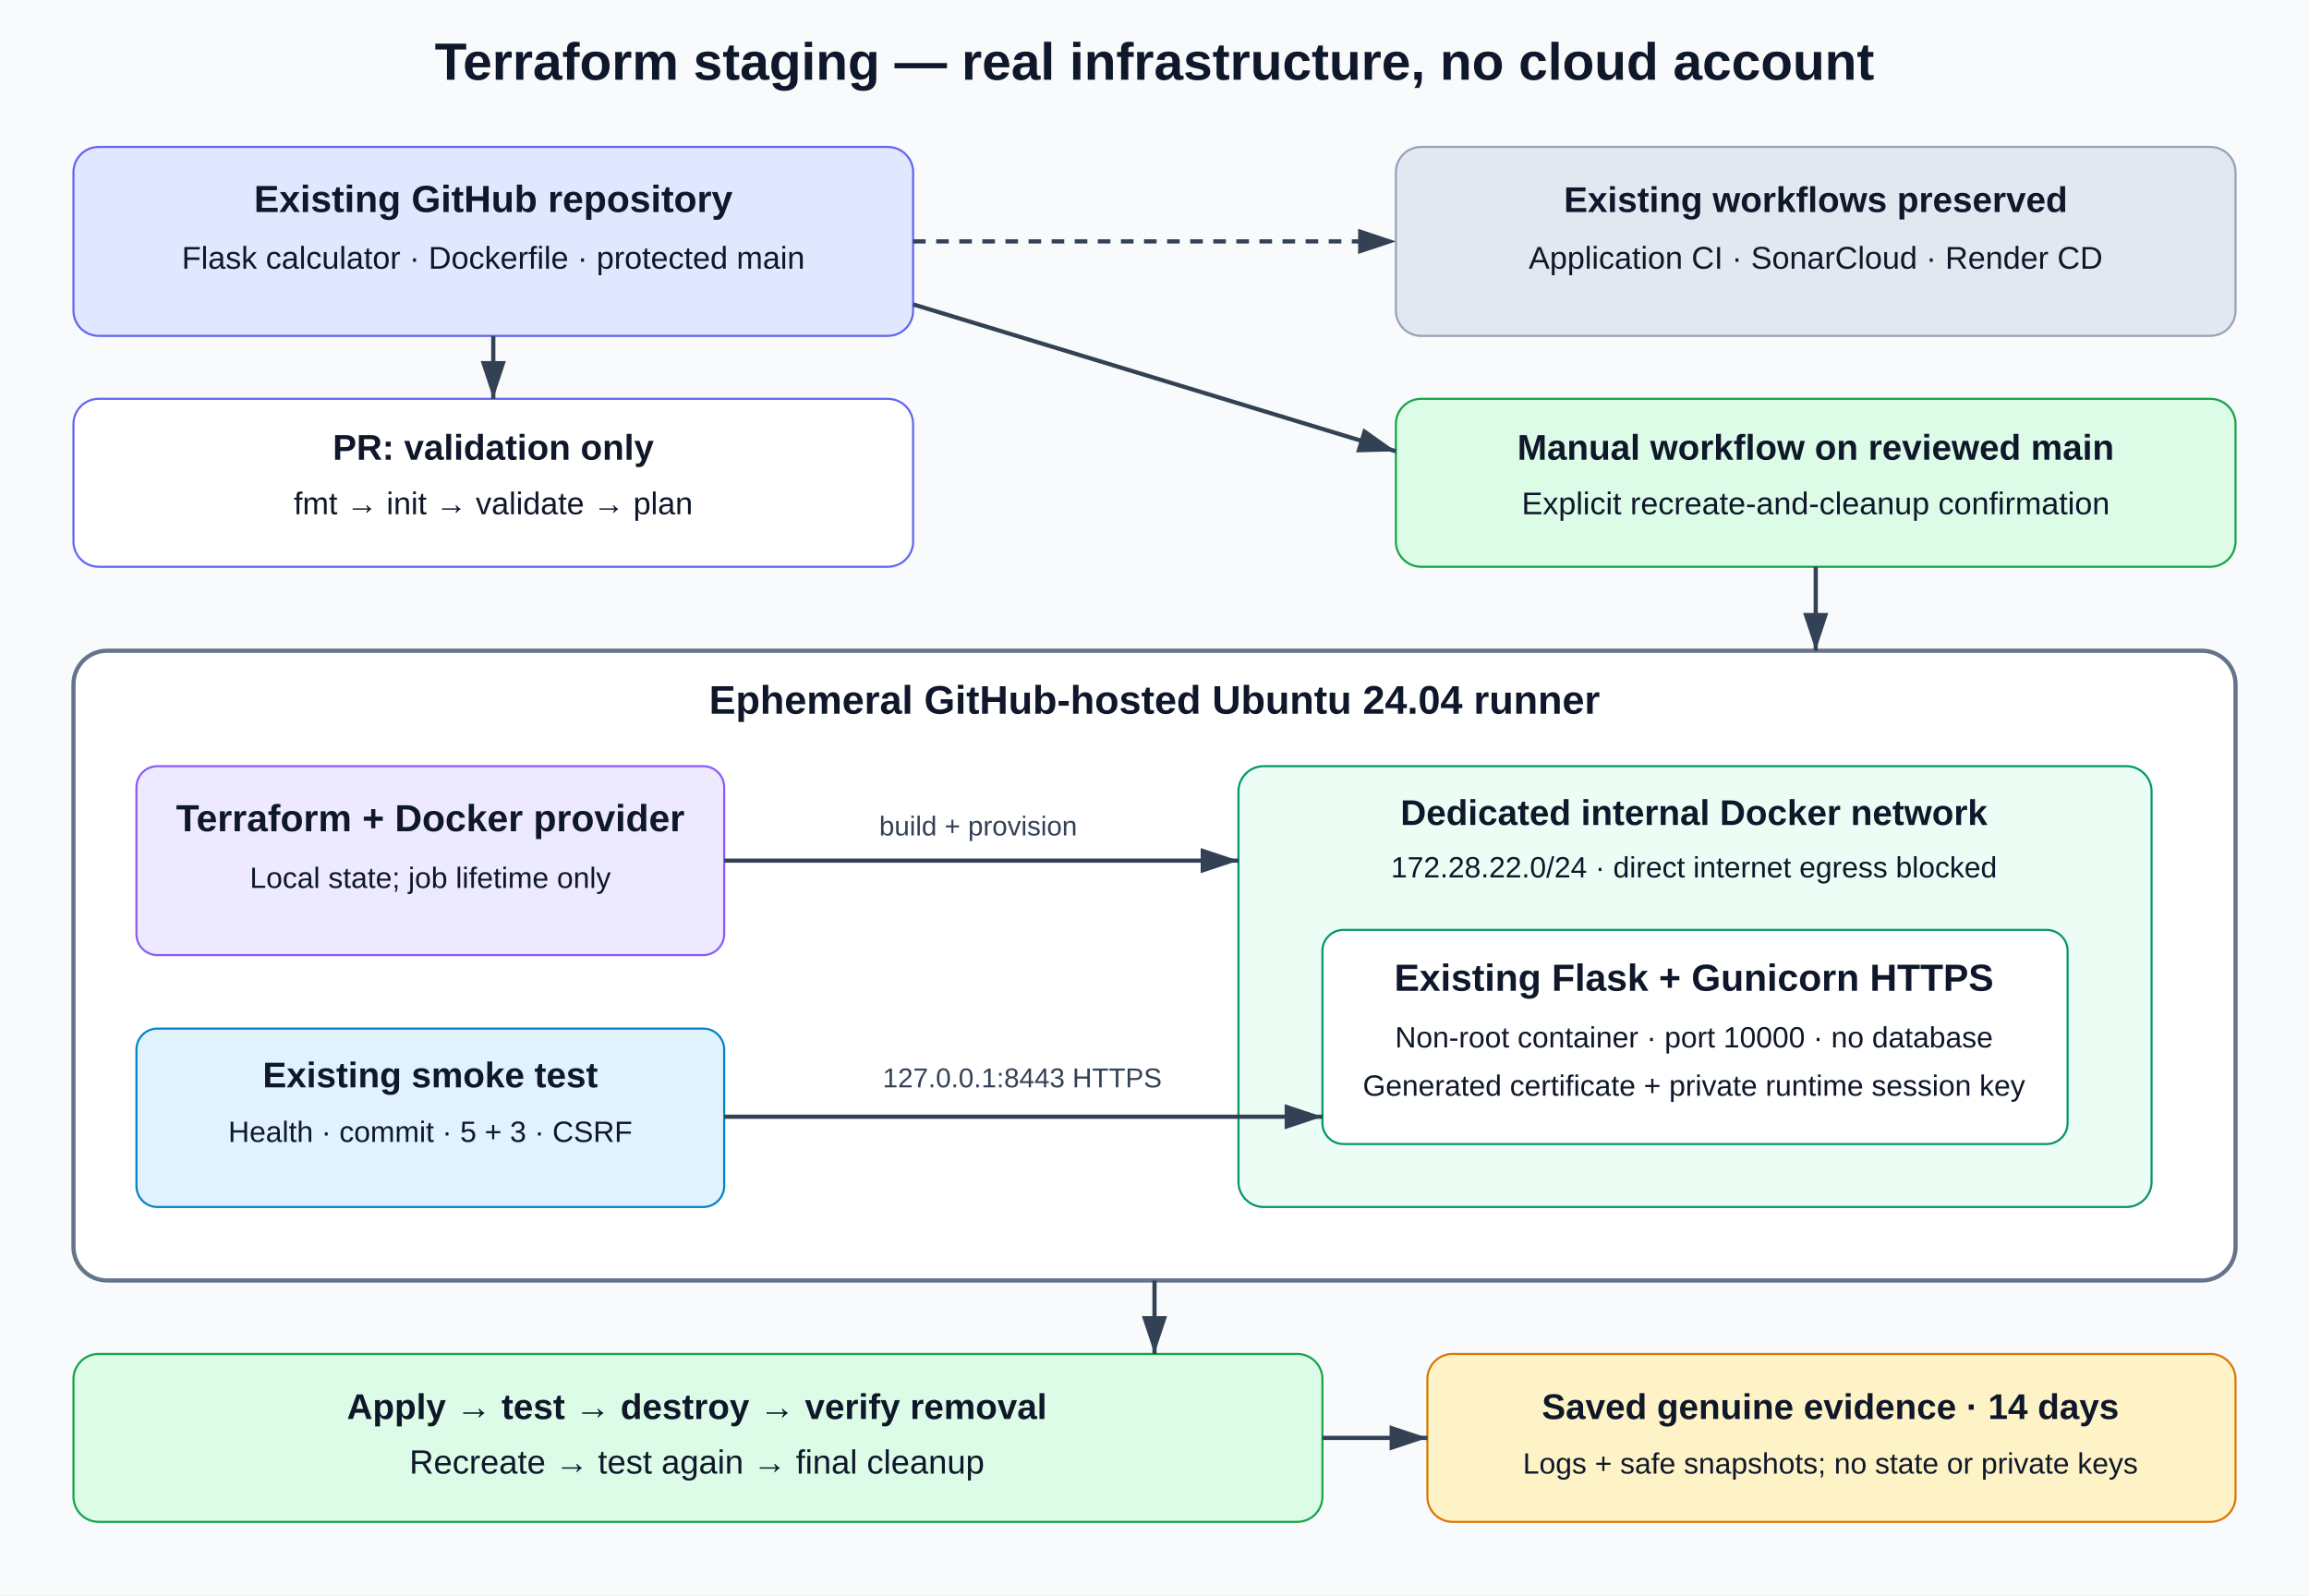
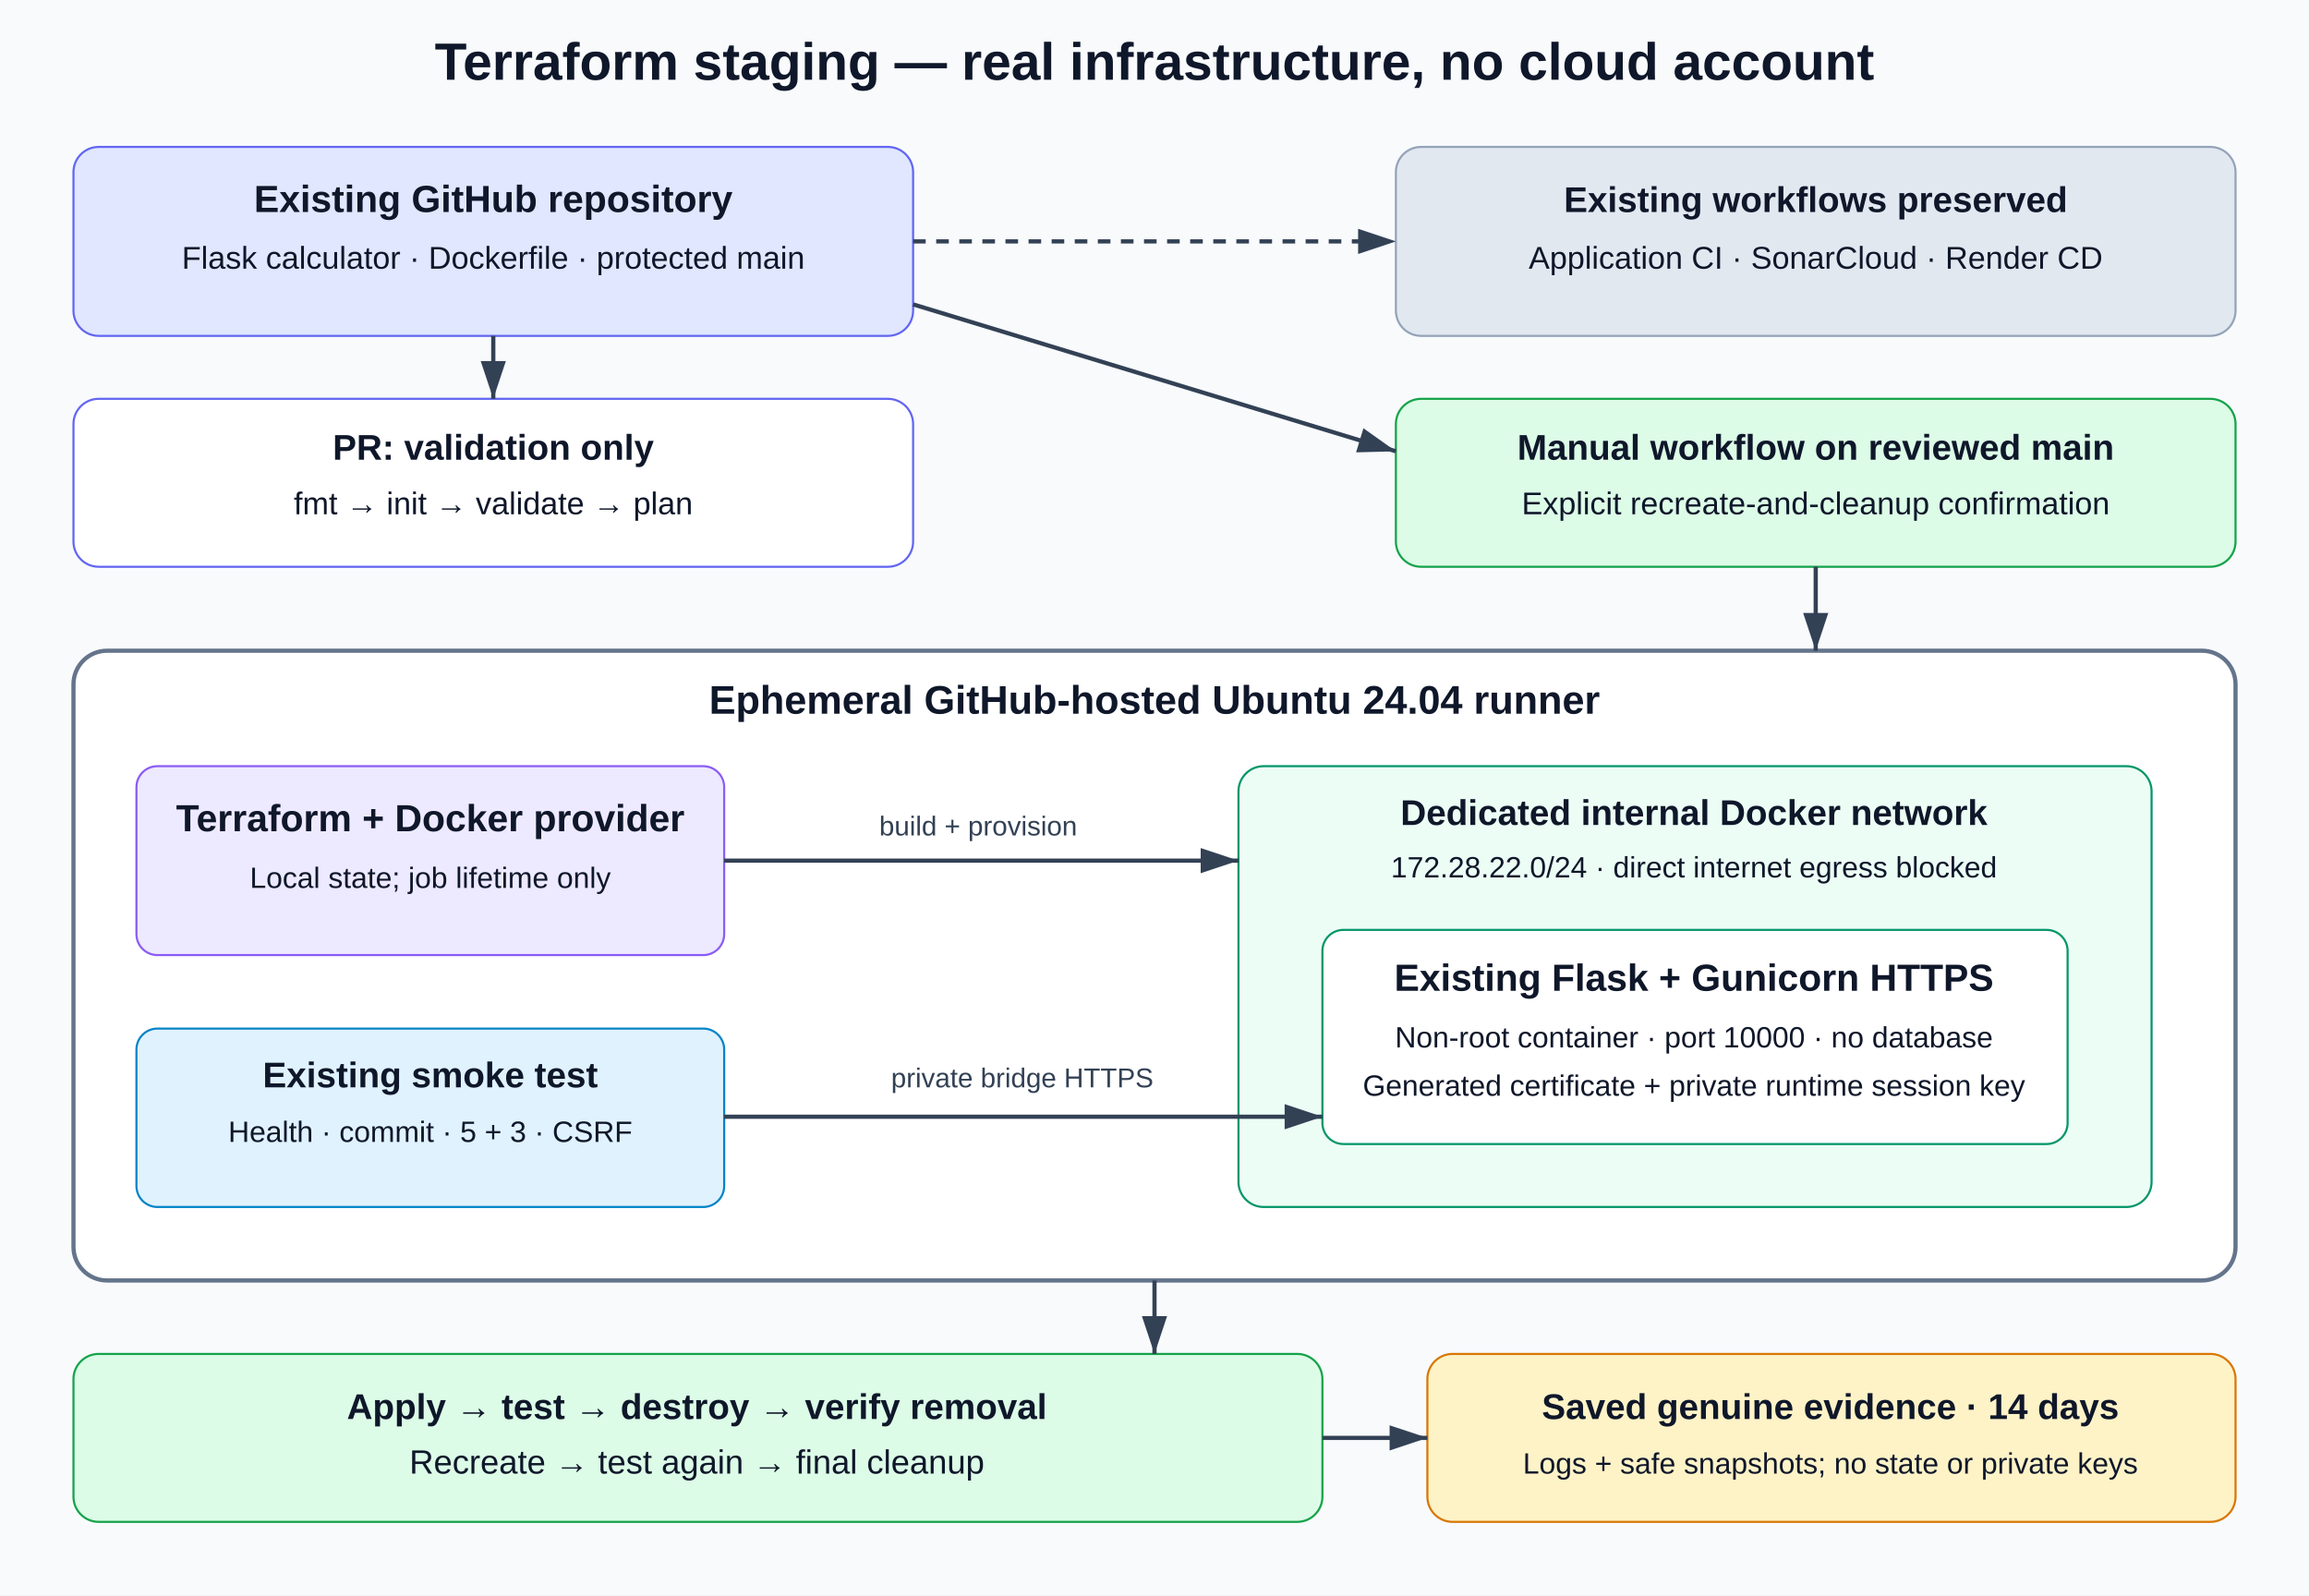
<svg xmlns="http://www.w3.org/2000/svg" width="1100" height="760" viewBox="0 0 1100 760" role="img" aria-labelledby="title desc">
  <defs>
    <marker id="arrow" markerWidth="10" markerHeight="10" refX="9" refY="3" orient="auto">
      <path d="M0,0 L0,6 L9,3 z" fill="#334155" />
    </marker>
  </defs>
  <rect width="1100" height="760" fill="#f8fafc" />
  <g font-family="Segoe UI,Arial,sans-serif" text-anchor="middle" fill="#0f172a">
    <text x="550" y="38" font-size="25" font-weight="700">Terraform staging — real infrastructure, no cloud account</text>
    <rect x="35" y="70" width="400" height="90" rx="12" fill="#e0e7ff" stroke="#6366f1" />
    <text x="235" y="101" font-size="18" font-weight="600">Existing GitHub repository</text>
    <text x="235" y="128" font-size="15">Flask calculator · Dockerfile · protected main</text>
    <rect x="665" y="70" width="400" height="90" rx="12" fill="#e2e8f0" stroke="#94a3b8" />
    <text x="865" y="101" font-size="17" font-weight="600">Existing workflows preserved</text>
    <text x="865" y="128" font-size="15">Application CI · SonarCloud · Render CD</text>
    <rect x="35" y="190" width="400" height="80" rx="12" fill="#fff" stroke="#6366f1" />
    <text x="235" y="219" font-size="17" font-weight="600">PR: validation only</text>
    <text x="235" y="245" font-size="15">fmt → init → validate → plan</text>
    <rect x="665" y="190" width="400" height="80" rx="12" fill="#dcfce7" stroke="#16a34a" />
    <text x="865" y="219" font-size="17" font-weight="600">Manual workflow on reviewed main</text>
    <text x="865" y="245" font-size="15">Explicit recreate-and-cleanup confirmation</text>
    <rect x="35" y="310" width="1030" height="300" rx="16" fill="#fff" stroke="#64748b" stroke-width="2" />
    <text x="550" y="340" font-size="19" font-weight="600">Ephemeral GitHub-hosted Ubuntu 24.04 runner</text>
    <rect x="65" y="365" width="280" height="90" rx="10" fill="#ede9fe" stroke="#8b5cf6" />
    <text x="205" y="396" font-size="18" font-weight="600">Terraform + Docker provider</text>
    <text x="205" y="423" font-size="14">Local state; job lifetime only</text>
    <rect x="590" y="365" width="435" height="210" rx="12" fill="#ecfdf5" stroke="#059669" />
    <text x="807" y="393" font-size="17" font-weight="600">Dedicated internal Docker network</text>
    <text x="807" y="418" font-size="14">172.28.22.0/24 · direct internet egress blocked</text>
    <rect x="630" y="443" width="355" height="102" rx="10" fill="#fff" stroke="#059669" />
    <text x="807" y="472" font-size="18" font-weight="600">Existing Flask + Gunicorn HTTPS</text>
    <text x="807" y="499" font-size="14">Non-root container · port 10000 · no database</text>
    <text x="807" y="522" font-size="14">Generated certificate + private runtime session key</text>
    <rect x="65" y="490" width="280" height="85" rx="10" fill="#e0f2fe" stroke="#0284c7" />
    <text x="205" y="518" font-size="17" font-weight="600">Existing smoke test</text>
    <text x="205" y="544" font-size="14">Health · commit · 5 + 3 · CSRF</text>
    <rect x="35" y="645" width="595" height="80" rx="12" fill="#dcfce7" stroke="#16a34a" />
    <text x="332" y="676" font-size="17" font-weight="600">Apply → test → destroy → verify removal</text>
    <text x="332" y="702" font-size="16">Recreate → test again → final cleanup</text>
    <rect x="680" y="645" width="385" height="80" rx="12" fill="#fef3c7" stroke="#d97706" />
    <text x="872" y="676" font-size="17" font-weight="600">Saved genuine evidence · 14 days</text>
    <text x="872" y="702" font-size="14">Logs + safe snapshots; no state or private keys</text>
  </g>
  <g fill="none" stroke="#334155" stroke-width="2" marker-end="url(#arrow)">
    <path d="M435 115 H665" stroke-dasharray="6 5" />
    <path d="M235 160 V190" />
    <path d="M435 145 L665 215" />
    <path d="M865 270 V310" />
    <path d="M345 410 H590" />
    <path d="M345 532 H630" />
    <path d="M550 610 V645" />
    <path d="M630 685 H680" />
  </g>
  <g font-family="Segoe UI,Arial,sans-serif" text-anchor="middle" fill="#334155" font-size="13">
    <text x="466" y="398">build + provision</text>
-     <text x="487" y="518">127.0.0.1:8443 HTTPS</text>
+     <text x="487" y="518">private bridge HTTPS</text>
  </g>
</svg>
